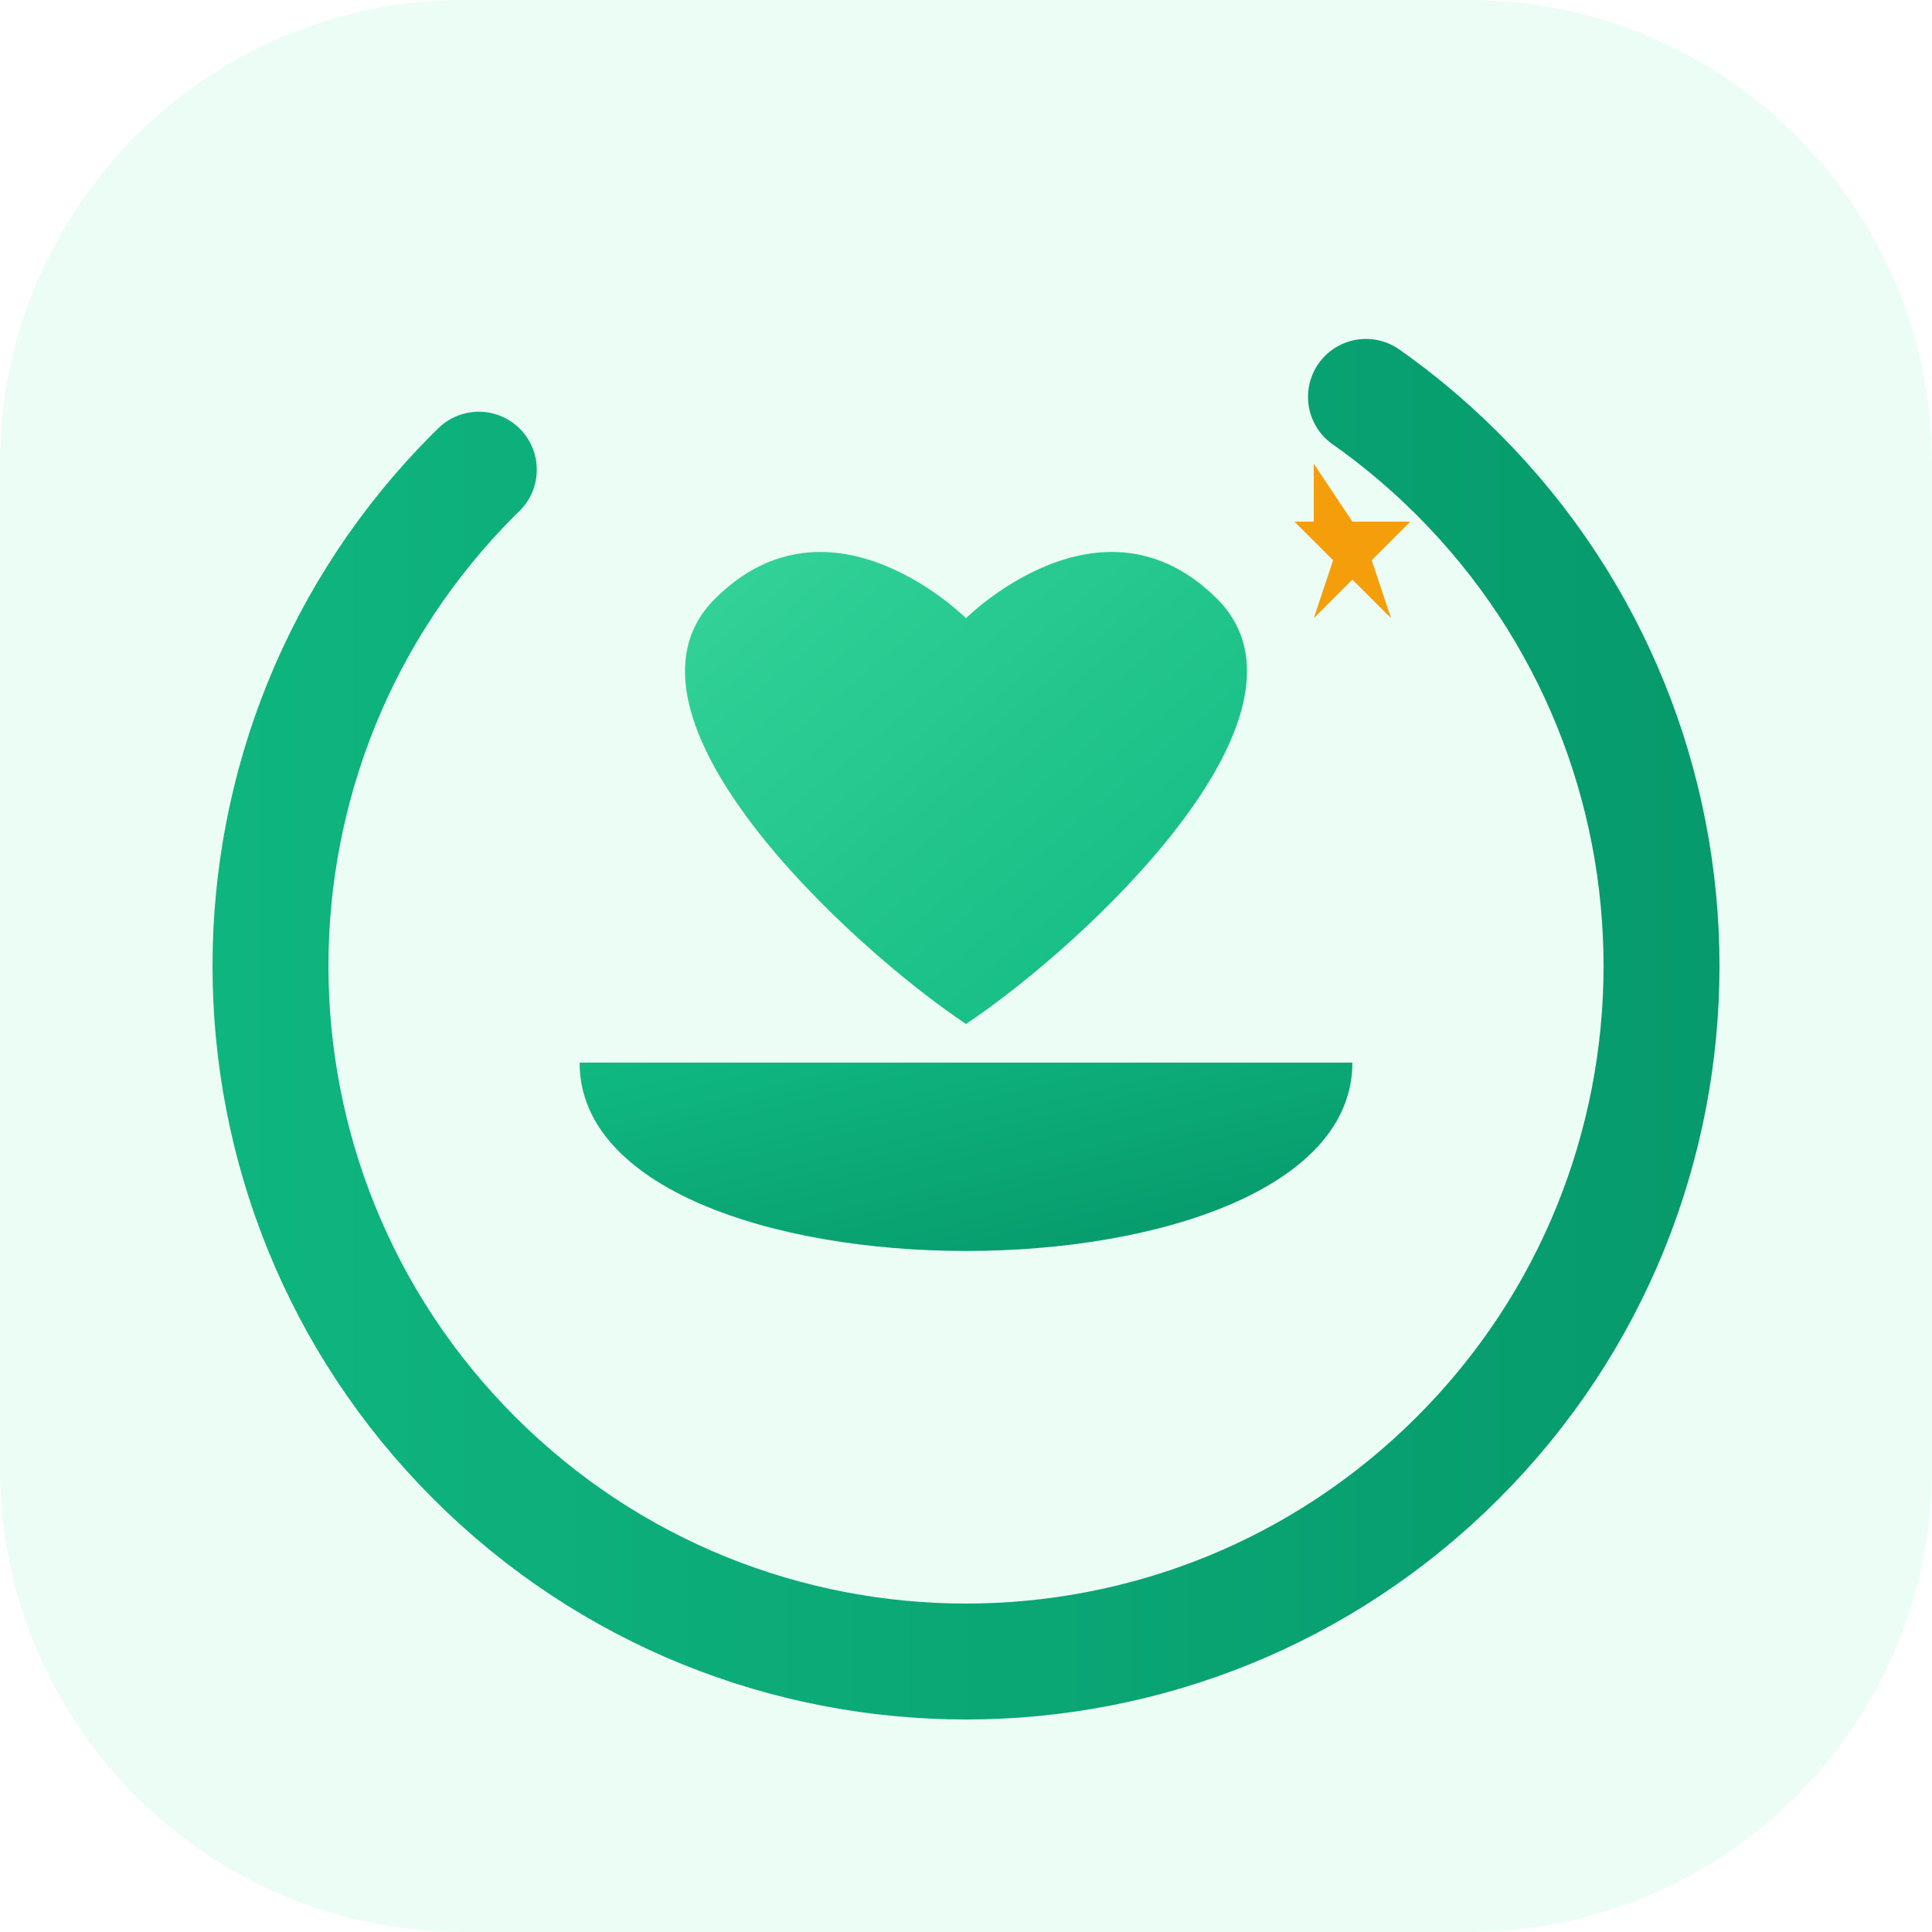
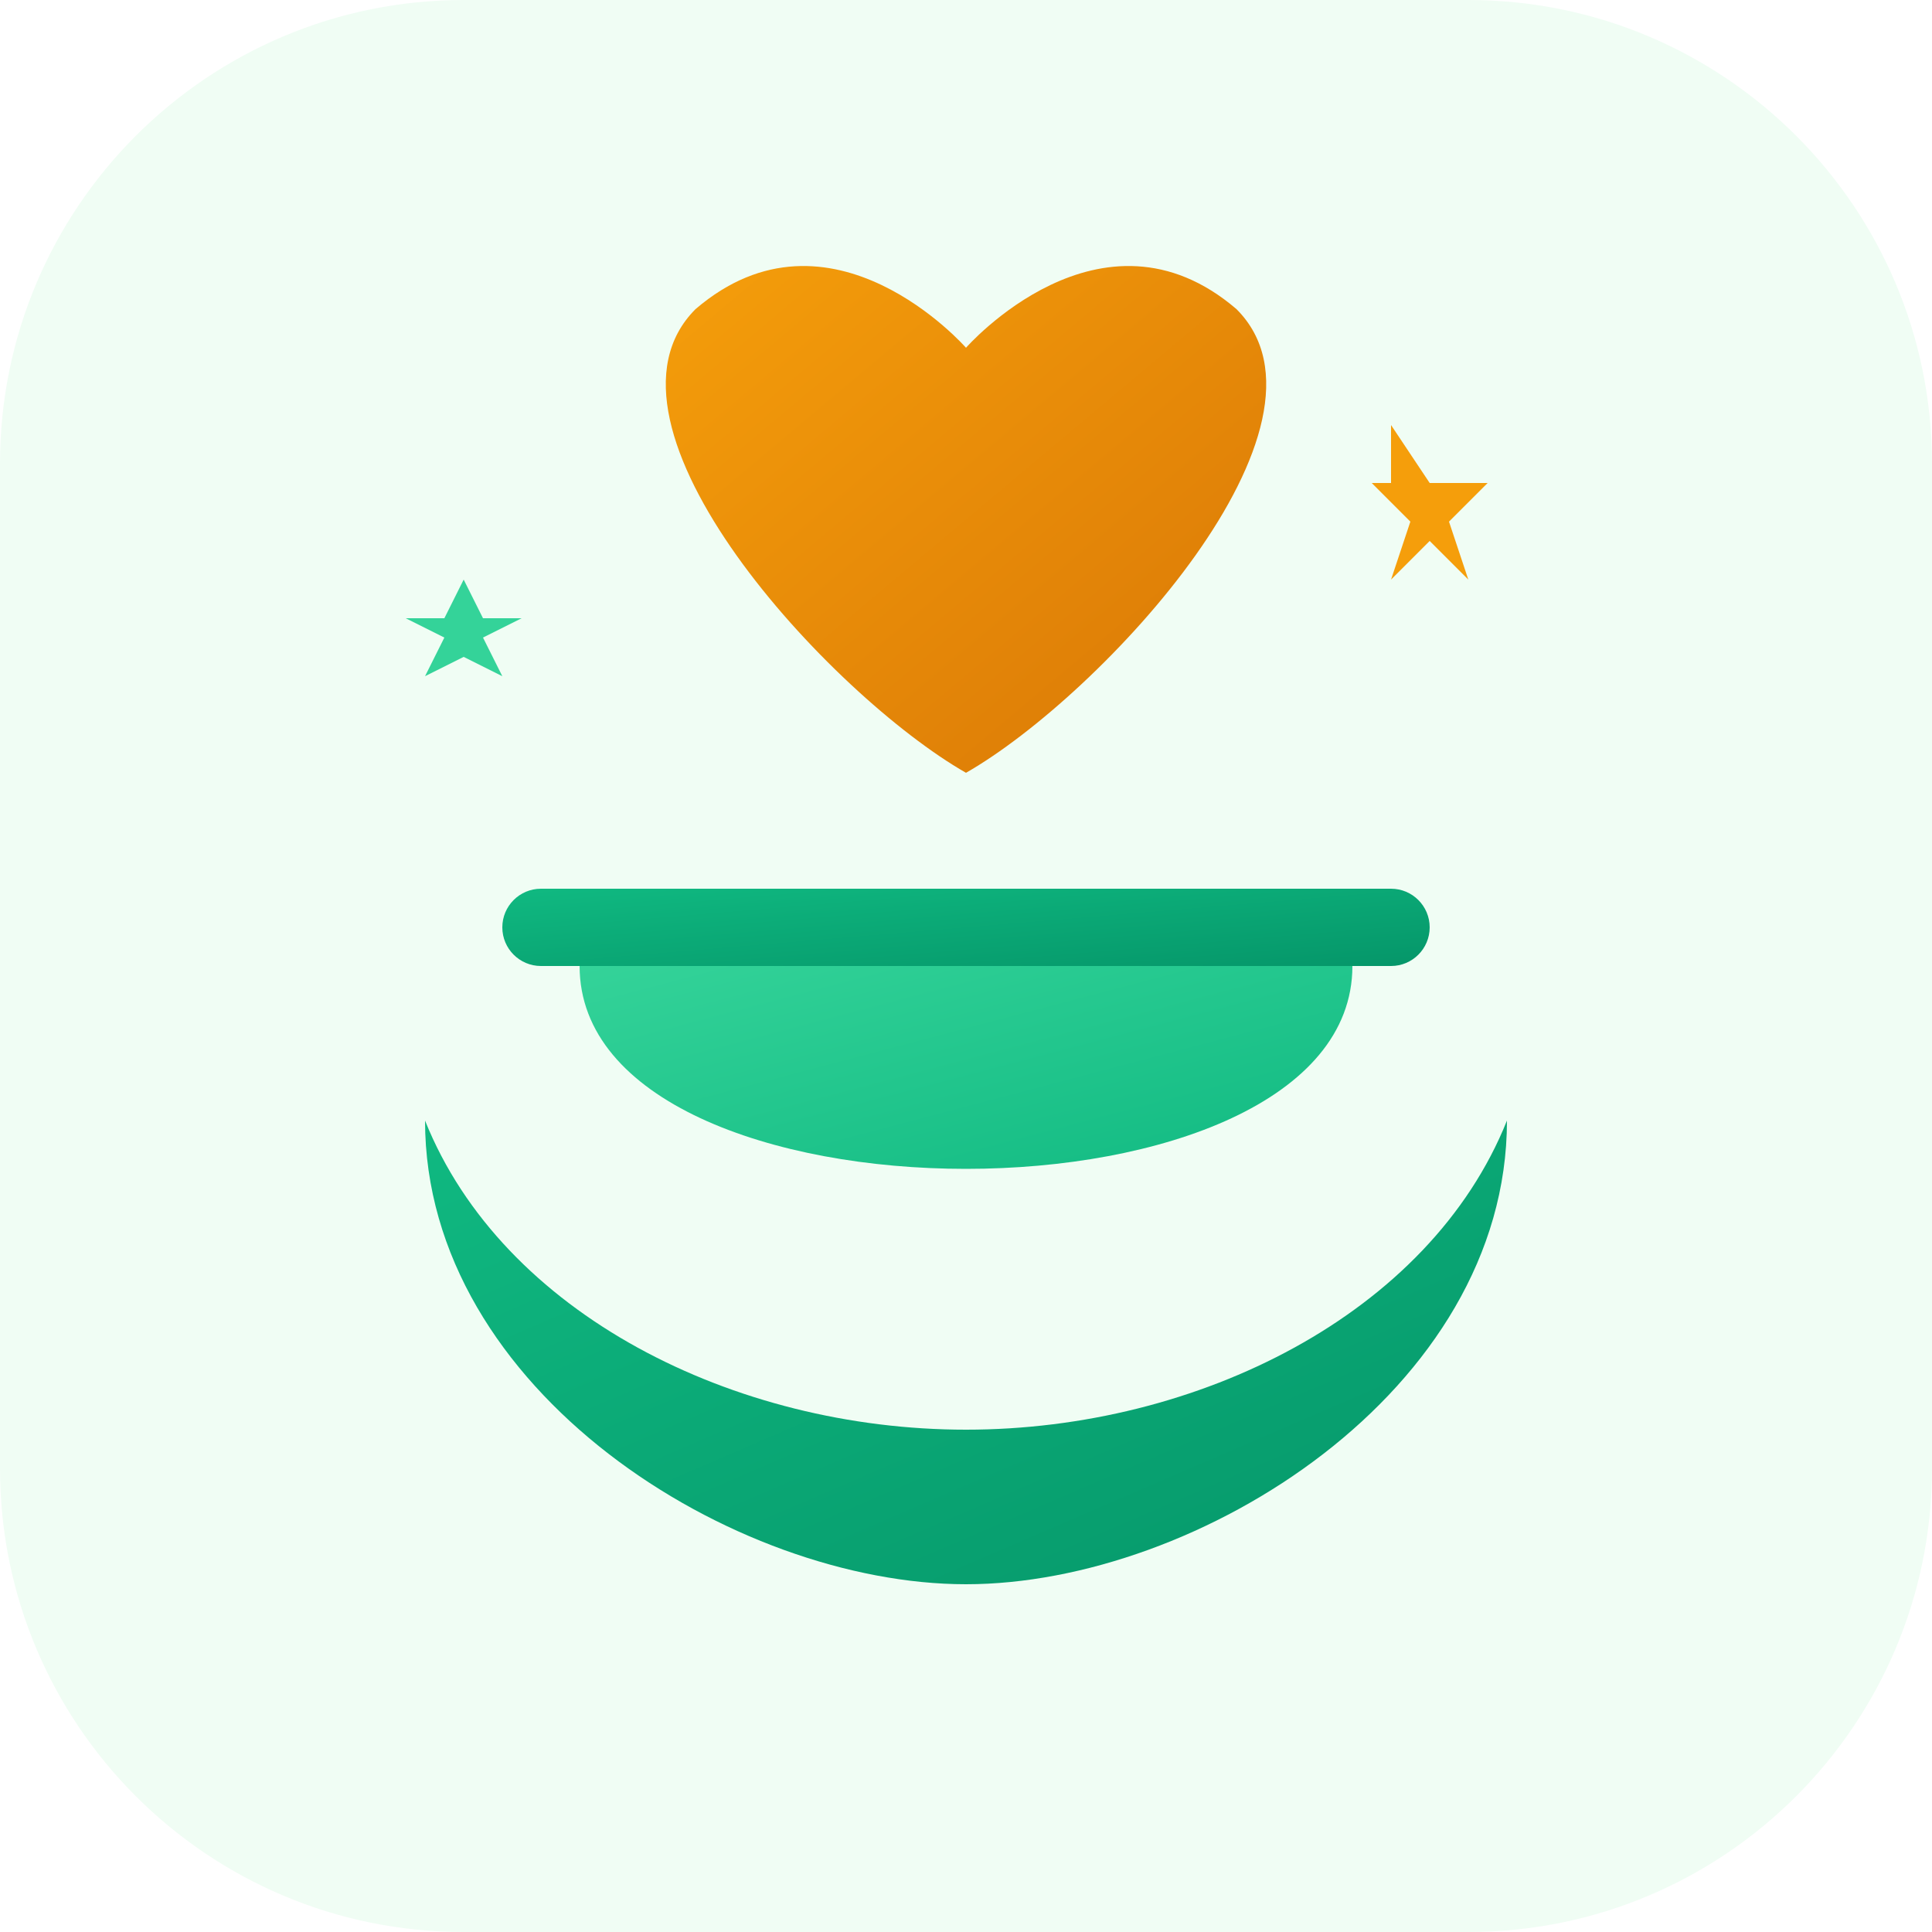
<svg xmlns="http://www.w3.org/2000/svg" viewBox="0 0 100 100" width="100%" height="100%">
  <defs>
    <linearGradient id="primaryGrad" x1="0%" y1="0%" x2="100%" y2="100%">
      <stop offset="0%" stop-color="#10B981" />
      <stop offset="100%" stop-color="#059669" />
    </linearGradient>
+     <linearGradient id="warmGrad" x1="0%" y1="0%" x2="100%" y2="100%">
+       <stop offset="0%" stop-color="#F59E0B" />
+       <stop offset="100%" stop-color="#D97706" />
+     </linearGradient>
    <linearGradient id="accentGrad" x1="0%" y1="0%" x2="100%" y2="100%">
      <stop offset="0%" stop-color="#34D399" />
      <stop offset="100%" stop-color="#10B981" />
    </linearGradient>
  </defs>
-   <rect width="100" height="100" rx="24" fill="#ECFDF5" />
-   <circle cx="50" cy="50" r="36" stroke="url(#primaryGrad)" stroke-width="6" fill="none" stroke-dasharray="170 50" stroke-linecap="round" transform="rotate(-45 50 50)" />
-   <path d="M30 55 C30 68, 70 68, 70 55 C65 55, 35 55, 30 55 Z" fill="url(#primaryGrad)" />
-   <path d="M50 32 C50 32, 43 25, 37 31 C31 37, 44 49, 50 53 C56 49, 69 37, 63 31 C57 25, 50 32, 50 32 Z" fill="url(#accentGrad)" />
-   <path d="M68 24 L70 27 L73 27 L71 29 L72 32 L70 30 L68 32 L69 29 L67 27 L68 27 Z" fill="#F59E0B" />
+   <rect width="100" height="100" rx="24" fill="#F0FDF4" />
+   <path d="M 22,58 C 22,72, 38,82, 50,82 C 62,82, 78,72, 78,58 C 74,68, 62,74, 50,74 C 38,74, 26,68, 22,58 Z" fill="url(#primaryGrad)" />
+   <path d="M 30,50 C 30,64, 70,64, 70,50 Z" fill="url(#accentGrad)" />
+   <rect x="26" y="46" width="48" height="4" rx="2" fill="url(#primaryGrad)" />
+   <path d="M 50,18 C 50,18, 43,10, 36,16 C 30,22, 43,36, 50,40 C 57,36, 70,22, 64,16 C 57,10, 50,18, 50,18 Z" fill="url(#warmGrad)" />
+   <path d="M 72,22 L 74,25 L 77,25 L 75,27 L 76,30 L 74,28 L 72,30 L 73,27 L 71,25 L 72,25 Z" fill="#F59E0B" />
+   <path d="M 24,30 L 25,32 L 27,32 L 25,33 L 26,35 L 24,34 L 22,35 L 23,33 L 21,32 L 23,32 Z" fill="#34D399" />
</svg>
